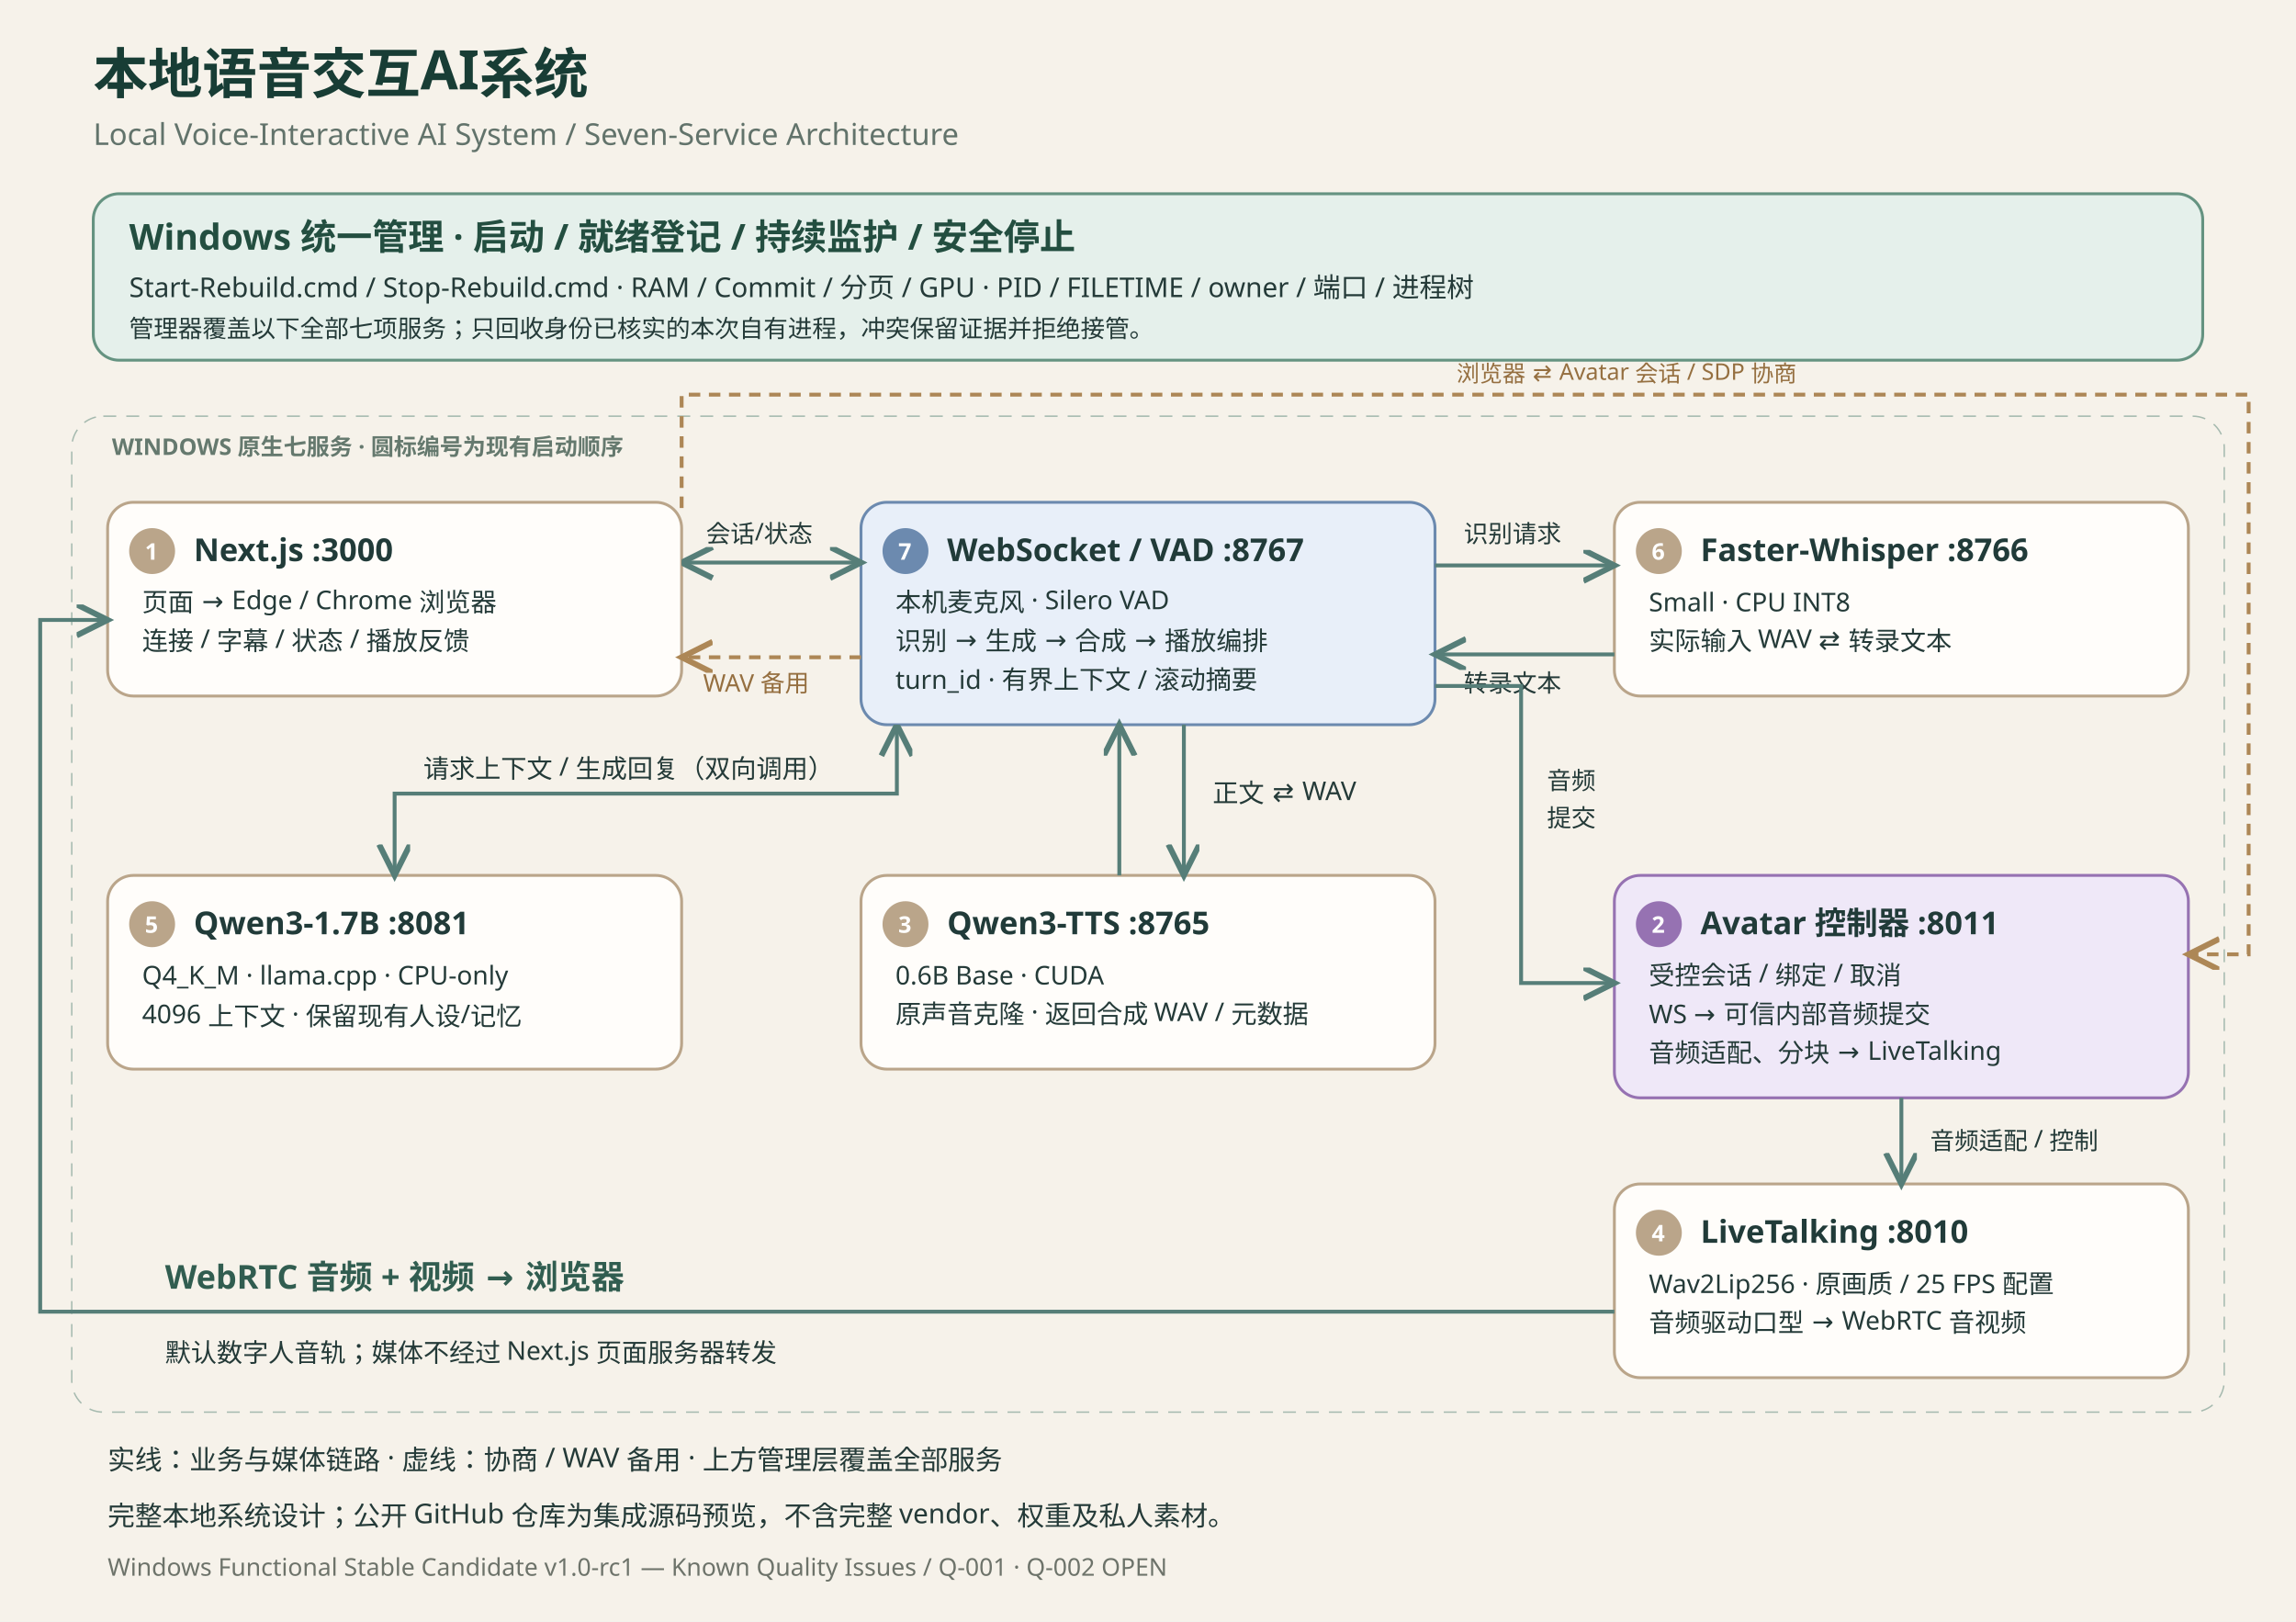
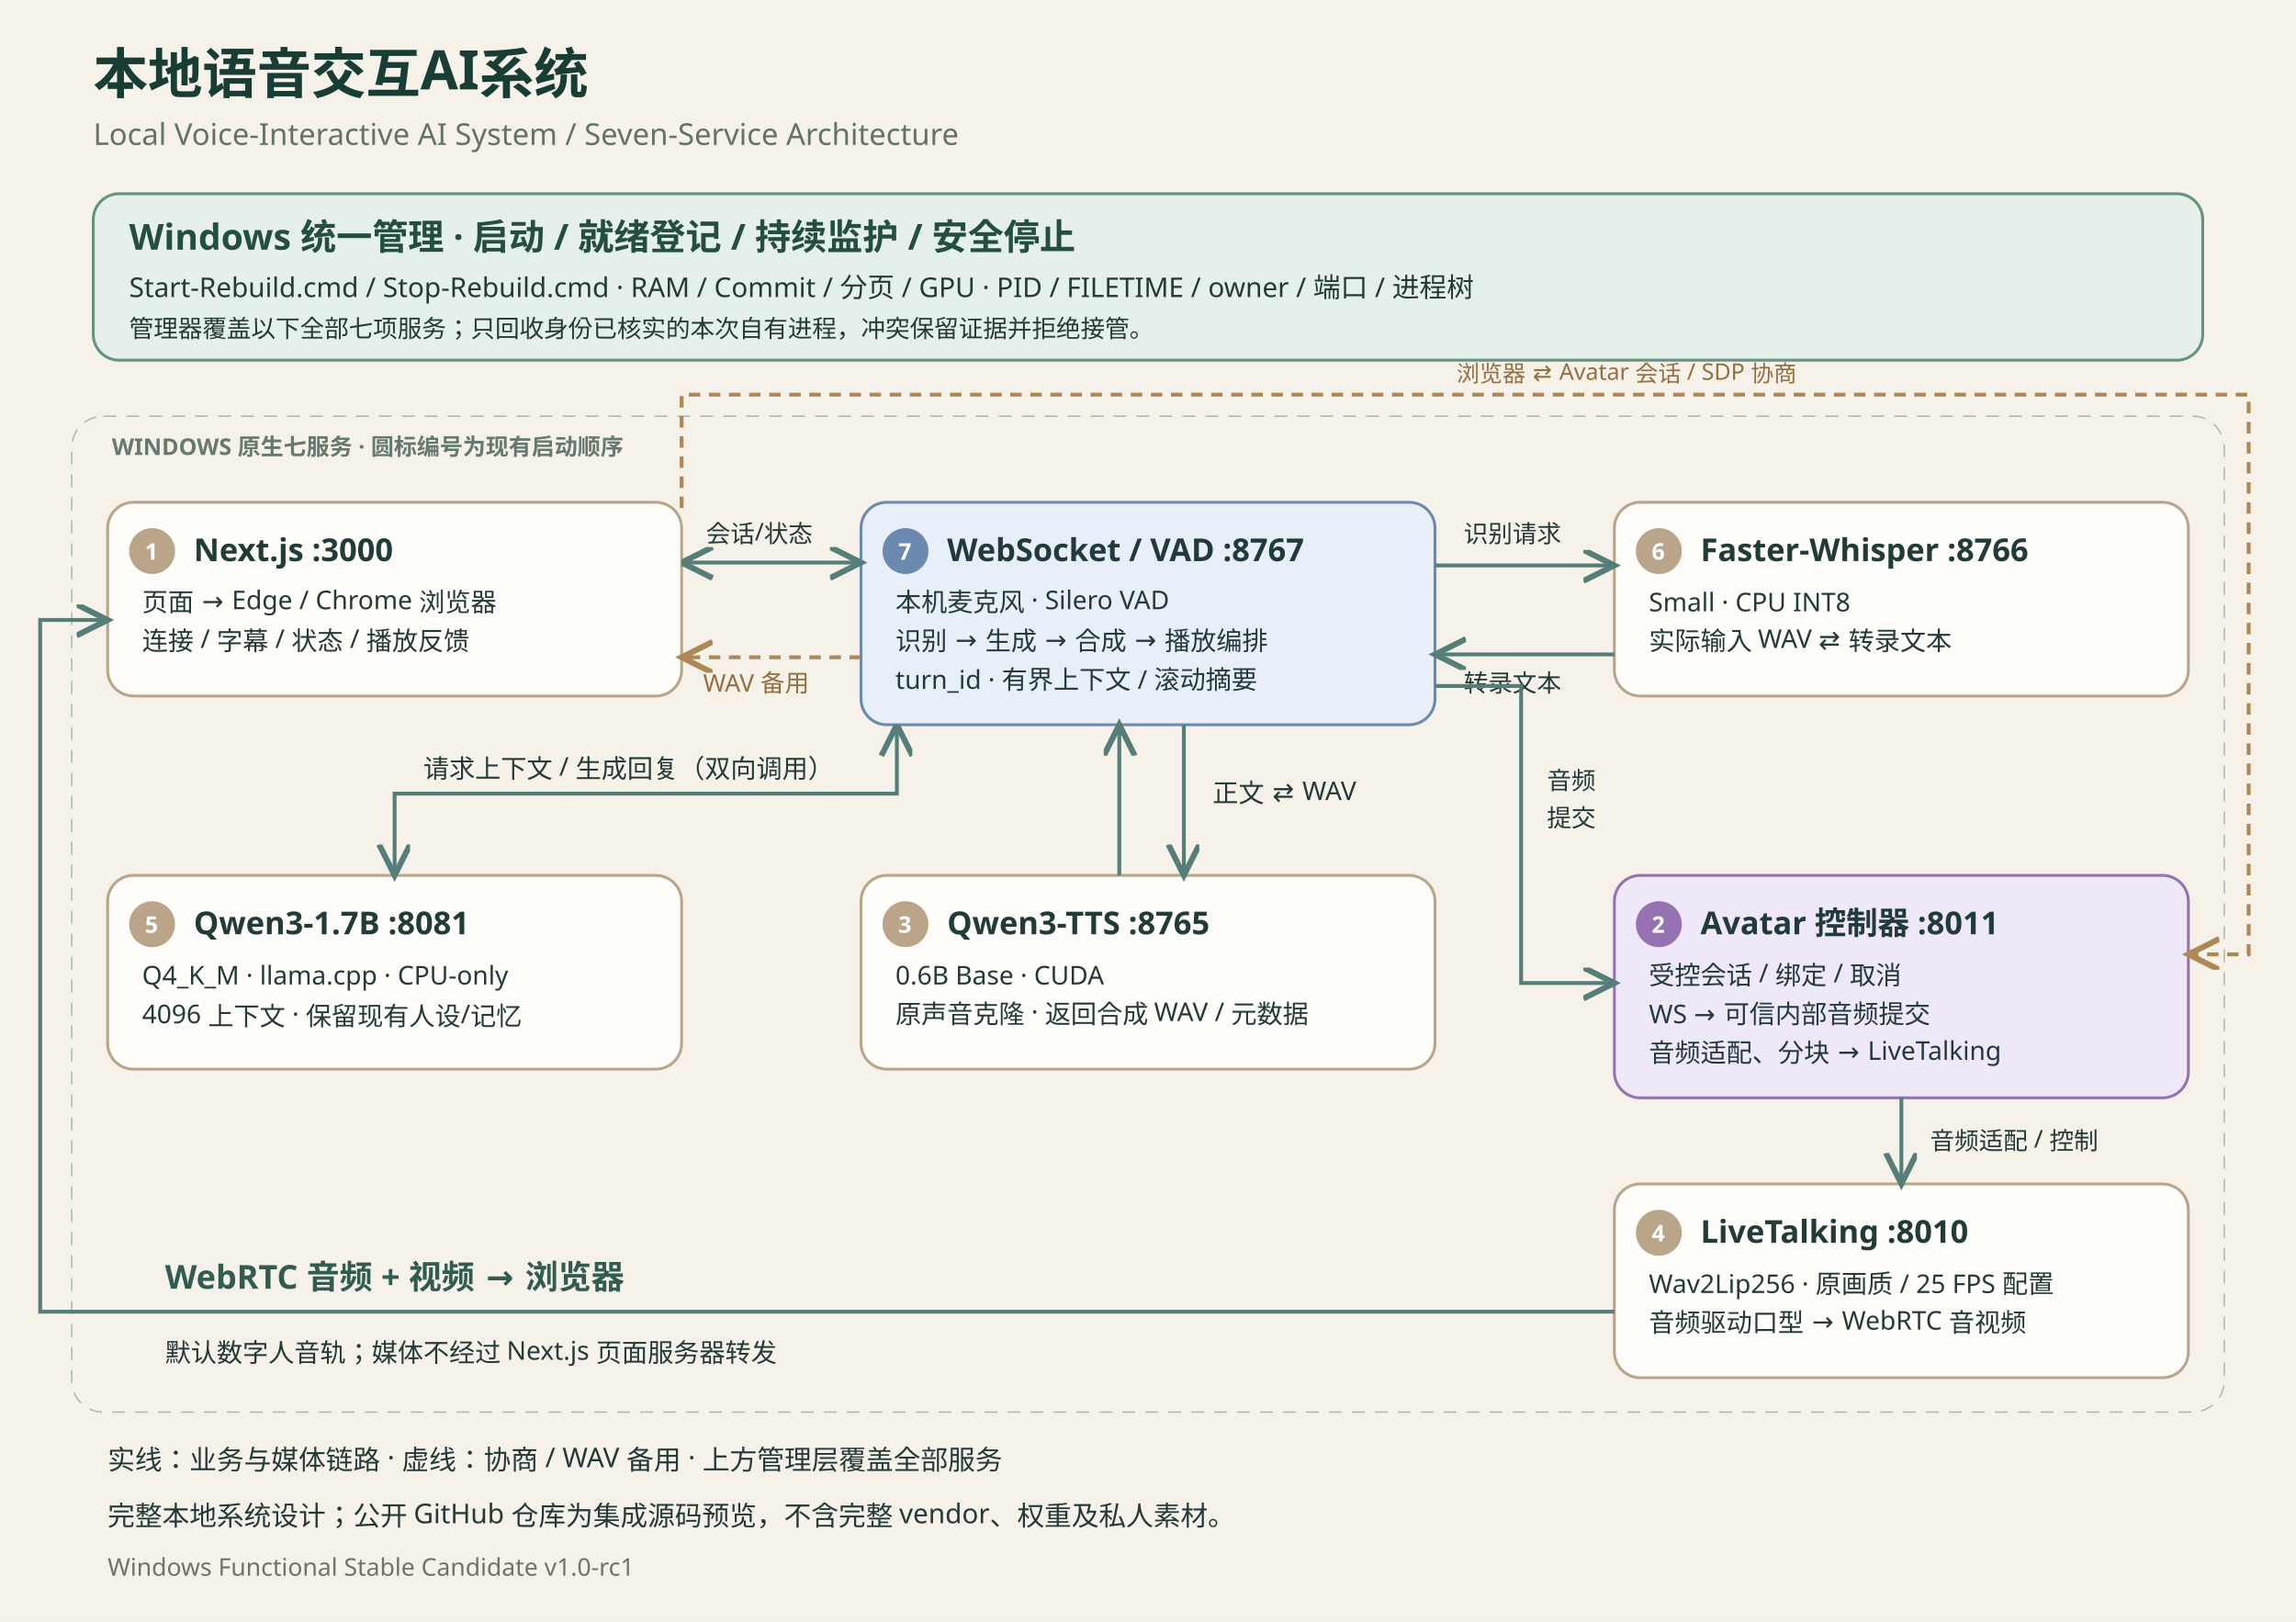
<svg xmlns="http://www.w3.org/2000/svg" width="1600" height="1130" viewBox="0 0 1600 1130" role="img" aria-labelledby="title desc">
  <defs>
    <marker id="arrow" markerWidth="10" markerHeight="10" refX="8" refY="4" orient="auto">
      <path d="M0,0 L8,4 L0,8" fill="none" stroke="#567e78" stroke-width="1.5" />
    </marker>
    <marker id="arrowDashed" markerWidth="10" markerHeight="10" refX="8" refY="4" orient="auto">
      <path d="M0,0 L8,4 L0,8" fill="none" stroke="#ad8756" stroke-width="1.5" />
    </marker>
    <marker id="arrowBack" markerWidth="10" markerHeight="10" refX="0" refY="4" orient="auto">
      <path d="M8,0 L0,4 L8,8" fill="none" stroke="#567e78" stroke-width="1.5" />
    </marker>
  </defs>
  <rect width="1600" height="1130" fill="#f6f2ea" />
  <g font-family="Microsoft YaHei UI,Microsoft YaHei,Segoe UI,sans-serif">
    <text x="65" y="65" font-size="38" fill="#183d35" font-weight="700">本地语音交互AI系统</text>
    <text x="65" y="101" font-size="21" fill="#62736b" font-weight="400">Local Voice-Interactive AI System  /  Seven-Service Architecture</text>
    <rect x="65" y="135" width="1470" height="116" rx="18" fill="#e5f0eb" stroke="#659381" stroke-width="2" />
    <text x="90" y="174" font-size="25" fill="#234e40" font-weight="700">Windows 统一管理 · 启动 / 就绪登记 / 持续监护 / 安全停止</text>
    <text x="90" y="207" font-size="19" fill="#243a38" font-weight="400">Start-Rebuild.cmd / Stop-Rebuild.cmd    ·    RAM / Commit / 分页 / GPU    ·    PID / FILETIME / owner / 端口 / 进程树</text>
    <text x="90" y="235" font-size="17" fill="#243a38" font-weight="400">管理器覆盖以下全部七项服务；只回收身份已核实的本次自有进程，冲突保留证据并拒绝接管。</text>
    <rect x="50" y="290" width="1500" height="694" rx="22" fill="none" stroke="#a6baaf" stroke-dasharray="9 7" />
    <text x="78" y="317" font-size="16" fill="#65796e" font-weight="600">WINDOWS 原生七服务  ·  圆标编号为现有启动顺序</text>
    <g>
      <rect x="75" y="350" width="400" height="135" rx="18" fill="#fffdfa" stroke="#baa58a" stroke-width="2" />
      <circle cx="106" cy="384" r="16" fill="#baa58a" />
      <text x="101" y="390" font-size="16" fill="#fff" font-weight="700">1</text>
      <text x="135" y="391" font-size="22" fill="#213b39" font-weight="700">Next.js  :3000</text>
      <text x="99" y="426" font-size="18" fill="#243a38" font-weight="400">页面 → Edge / Chrome 浏览器</text>
      <text x="99" y="453" font-size="18" fill="#243a38" font-weight="400">连接 / 字幕 / 状态 / 播放反馈</text>
    </g>
    <g>
      <rect x="600" y="350" width="400" height="155" rx="18" fill="#e8eff9" stroke="#6c8aaf" stroke-width="2" />
      <circle cx="631" cy="384" r="16" fill="#6c8aaf" />
      <text x="626" y="390" font-size="16" fill="#fff" font-weight="700">7</text>
      <text x="660" y="391" font-size="22" fill="#213b39" font-weight="700">WebSocket / VAD  :8767</text>
      <text x="624" y="426" font-size="18" fill="#243a38" font-weight="400">本机麦克风 · Silero VAD</text>
      <text x="624" y="453" font-size="18" fill="#243a38" font-weight="400">识别 → 生成 → 合成 → 播放编排</text>
      <text x="624" y="480" font-size="18" fill="#243a38" font-weight="400">turn_id · 有界上下文 / 滚动摘要</text>
    </g>
    <g>
      <rect x="1125" y="350" width="400" height="135" rx="18" fill="#fffdfa" stroke="#baa58a" stroke-width="2" />
      <circle cx="1156" cy="384" r="16" fill="#baa58a" />
      <text x="1151" y="390" font-size="16" fill="#fff" font-weight="700">6</text>
      <text x="1185" y="391" font-size="22" fill="#213b39" font-weight="700">Faster-Whisper  :8766</text>
      <text x="1149" y="426" font-size="18" fill="#243a38" font-weight="400">Small · CPU INT8</text>
      <text x="1149" y="453" font-size="18" fill="#243a38" font-weight="400">实际输入 WAV ⇄ 转录文本</text>
    </g>
    <g>
      <rect x="75" y="610" width="400" height="135" rx="18" fill="#fffdfa" stroke="#baa58a" stroke-width="2" />
      <circle cx="106" cy="644" r="16" fill="#baa58a" />
      <text x="101" y="650" font-size="16" fill="#fff" font-weight="700">5</text>
      <text x="135" y="651" font-size="22" fill="#213b39" font-weight="700">Qwen3-1.7B  :8081</text>
      <text x="99" y="686" font-size="18" fill="#243a38" font-weight="400">Q4_K_M · llama.cpp · CPU-only</text>
      <text x="99" y="713" font-size="18" fill="#243a38" font-weight="400">4096 上下文 · 保留现有人设/记忆</text>
    </g>
    <g>
      <rect x="600" y="610" width="400" height="135" rx="18" fill="#fffdfa" stroke="#baa58a" stroke-width="2" />
      <circle cx="631" cy="644" r="16" fill="#baa58a" />
      <text x="626" y="650" font-size="16" fill="#fff" font-weight="700">3</text>
      <text x="660" y="651" font-size="22" fill="#213b39" font-weight="700">Qwen3-TTS  :8765</text>
      <text x="624" y="686" font-size="18" fill="#243a38" font-weight="400">0.6B Base · CUDA</text>
      <text x="624" y="713" font-size="18" fill="#243a38" font-weight="400">原声音克隆 · 返回合成 WAV / 元数据</text>
    </g>
    <g>
      <rect x="1125" y="610" width="400" height="155" rx="18" fill="#efe8f8" stroke="#9672b2" stroke-width="2" />
      <circle cx="1156" cy="644" r="16" fill="#9672b2" />
      <text x="1151" y="650" font-size="16" fill="#fff" font-weight="700">2</text>
      <text x="1185" y="651" font-size="22" fill="#213b39" font-weight="700">Avatar 控制器  :8011</text>
      <text x="1149" y="686" font-size="18" fill="#243a38" font-weight="400">受控会话 / 绑定 / 取消</text>
      <text x="1149" y="713" font-size="18" fill="#243a38" font-weight="400">WS → 可信内部音频提交</text>
      <text x="1149" y="740" font-size="18" fill="#243a38" font-weight="400">音频适配、分块 → LiveTalking</text>
    </g>
    <g>
      <rect x="1125" y="825" width="400" height="135" rx="18" fill="#fffdfa" stroke="#baa58a" stroke-width="2" />
      <circle cx="1156" cy="859" r="16" fill="#baa58a" />
      <text x="1151" y="865" font-size="16" fill="#fff" font-weight="700">4</text>
      <text x="1185" y="866" font-size="22" fill="#213b39" font-weight="700">LiveTalking  :8010</text>
      <text x="1149" y="901" font-size="18" fill="#243a38" font-weight="400">Wav2Lip256 · 原画质 / 25 FPS 配置</text>
      <text x="1149" y="928" font-size="18" fill="#243a38" font-weight="400">音频驱动口型 → WebRTC 音视频</text>
    </g>
    <path marker-start="url(#arrowBack)" d="M475 392 H600" fill="none" stroke="#567e78" stroke-width="2.7" marker-end="url(#arrow)" />
    <text x="492" y="378" font-size="17" fill="#243a38" font-weight="400">会话/状态</text>
    <path d="M600 458 H475" fill="none" stroke="#ad8756" stroke-width="2.7" stroke-dasharray="8 6" marker-end="url(#arrowDashed)" />
    <text x="490" y="482" font-size="17" fill="#956f40" font-weight="400">WAV 备用</text>
    <path d="M1000 394 H1125" fill="none" stroke="#567e78" stroke-width="2.7" marker-end="url(#arrow)" />
    <text x="1020" y="378" font-size="17" fill="#243a38" font-weight="400">识别请求</text>
    <path d="M1125 456 H1000" fill="none" stroke="#567e78" stroke-width="2.7" marker-end="url(#arrow)" />
    <text x="1020" y="482" font-size="17" fill="#243a38" font-weight="400">转录文本</text>
    <path marker-start="url(#arrowBack)" d="M625 505 V553 H275 V610" fill="none" stroke="#567e78" stroke-width="2.7" marker-end="url(#arrow)" />
    <text x="295" y="542" font-size="18" fill="#243a38" font-weight="400">请求上下文 / 生成回复（双向调用）</text>
    <path d="M780 610 V505" fill="none" stroke="#567e78" stroke-width="2.7" marker-end="url(#arrow)" />
    <path d="M825 505 V610" fill="none" stroke="#567e78" stroke-width="2.7" marker-end="url(#arrow)" />
    <text x="845" y="559" font-size="18" fill="#243a38" font-weight="400">正文 ⇄ WAV</text>
    <path d="M1000 478 H1060 V685 H1125" fill="none" stroke="#567e78" stroke-width="2.7" marker-end="url(#arrow)" />
    <text x="1078" y="550" font-size="17" fill="#243a38" font-weight="400">音频</text>
    <text x="1078" y="576" font-size="17" fill="#243a38" font-weight="400">提交</text>
    <path d="M1325 765 V825" fill="none" stroke="#567e78" stroke-width="2.7" marker-end="url(#arrow)" />
    <text x="1345" y="801" font-size="17" fill="#243a38" font-weight="400">音频适配 / 控制</text>
    <path d="M1125 914 H28 V432 H75" fill="none" stroke="#567e78" stroke-width="2.7" marker-end="url(#arrow)" />
    <text x="115" y="898" font-size="23" fill="#315d50" font-weight="700">WebRTC 音频 + 视频 → 浏览器</text>
    <text x="115" y="949" font-size="18" fill="#243a38" font-weight="400">默认数字人音轨；媒体不经过 Next.js 页面服务器转发</text>
    <path d="M475 354 V275 H1567 V665 H1525" fill="none" stroke="#ad8756" stroke-width="2.7" stroke-dasharray="8 6" marker-end="url(#arrowDashed)" />
    <text x="1015" y="266" font-size="16" fill="#956f40" font-weight="400">浏览器 ⇄ Avatar 会话 / SDP 协商</text>
    <text x="75" y="1024" font-size="19" fill="#243a38" font-weight="400">实线：业务与媒体链路    ·    虚线：协商 / WAV 备用    ·    上方管理层覆盖全部服务</text>
    <text x="75" y="1063" font-size="19" fill="#243a38" font-weight="400">完整本地系统设计；公开 GitHub 仓库为集成源码预览，不含完整 vendor、权重及私人素材。</text>
-     <text x="75" y="1098" font-size="17" fill="#6d736a" font-weight="400">Windows Functional Stable Candidate v1.0-rc1 — Known Quality Issues   /   Q-001 · Q-002 OPEN</text>
+     <text x="75" y="1098" font-size="17" fill="#6d736a" font-weight="400">Windows Functional Stable Candidate v1.0-rc1</text>
  </g>
</svg>
